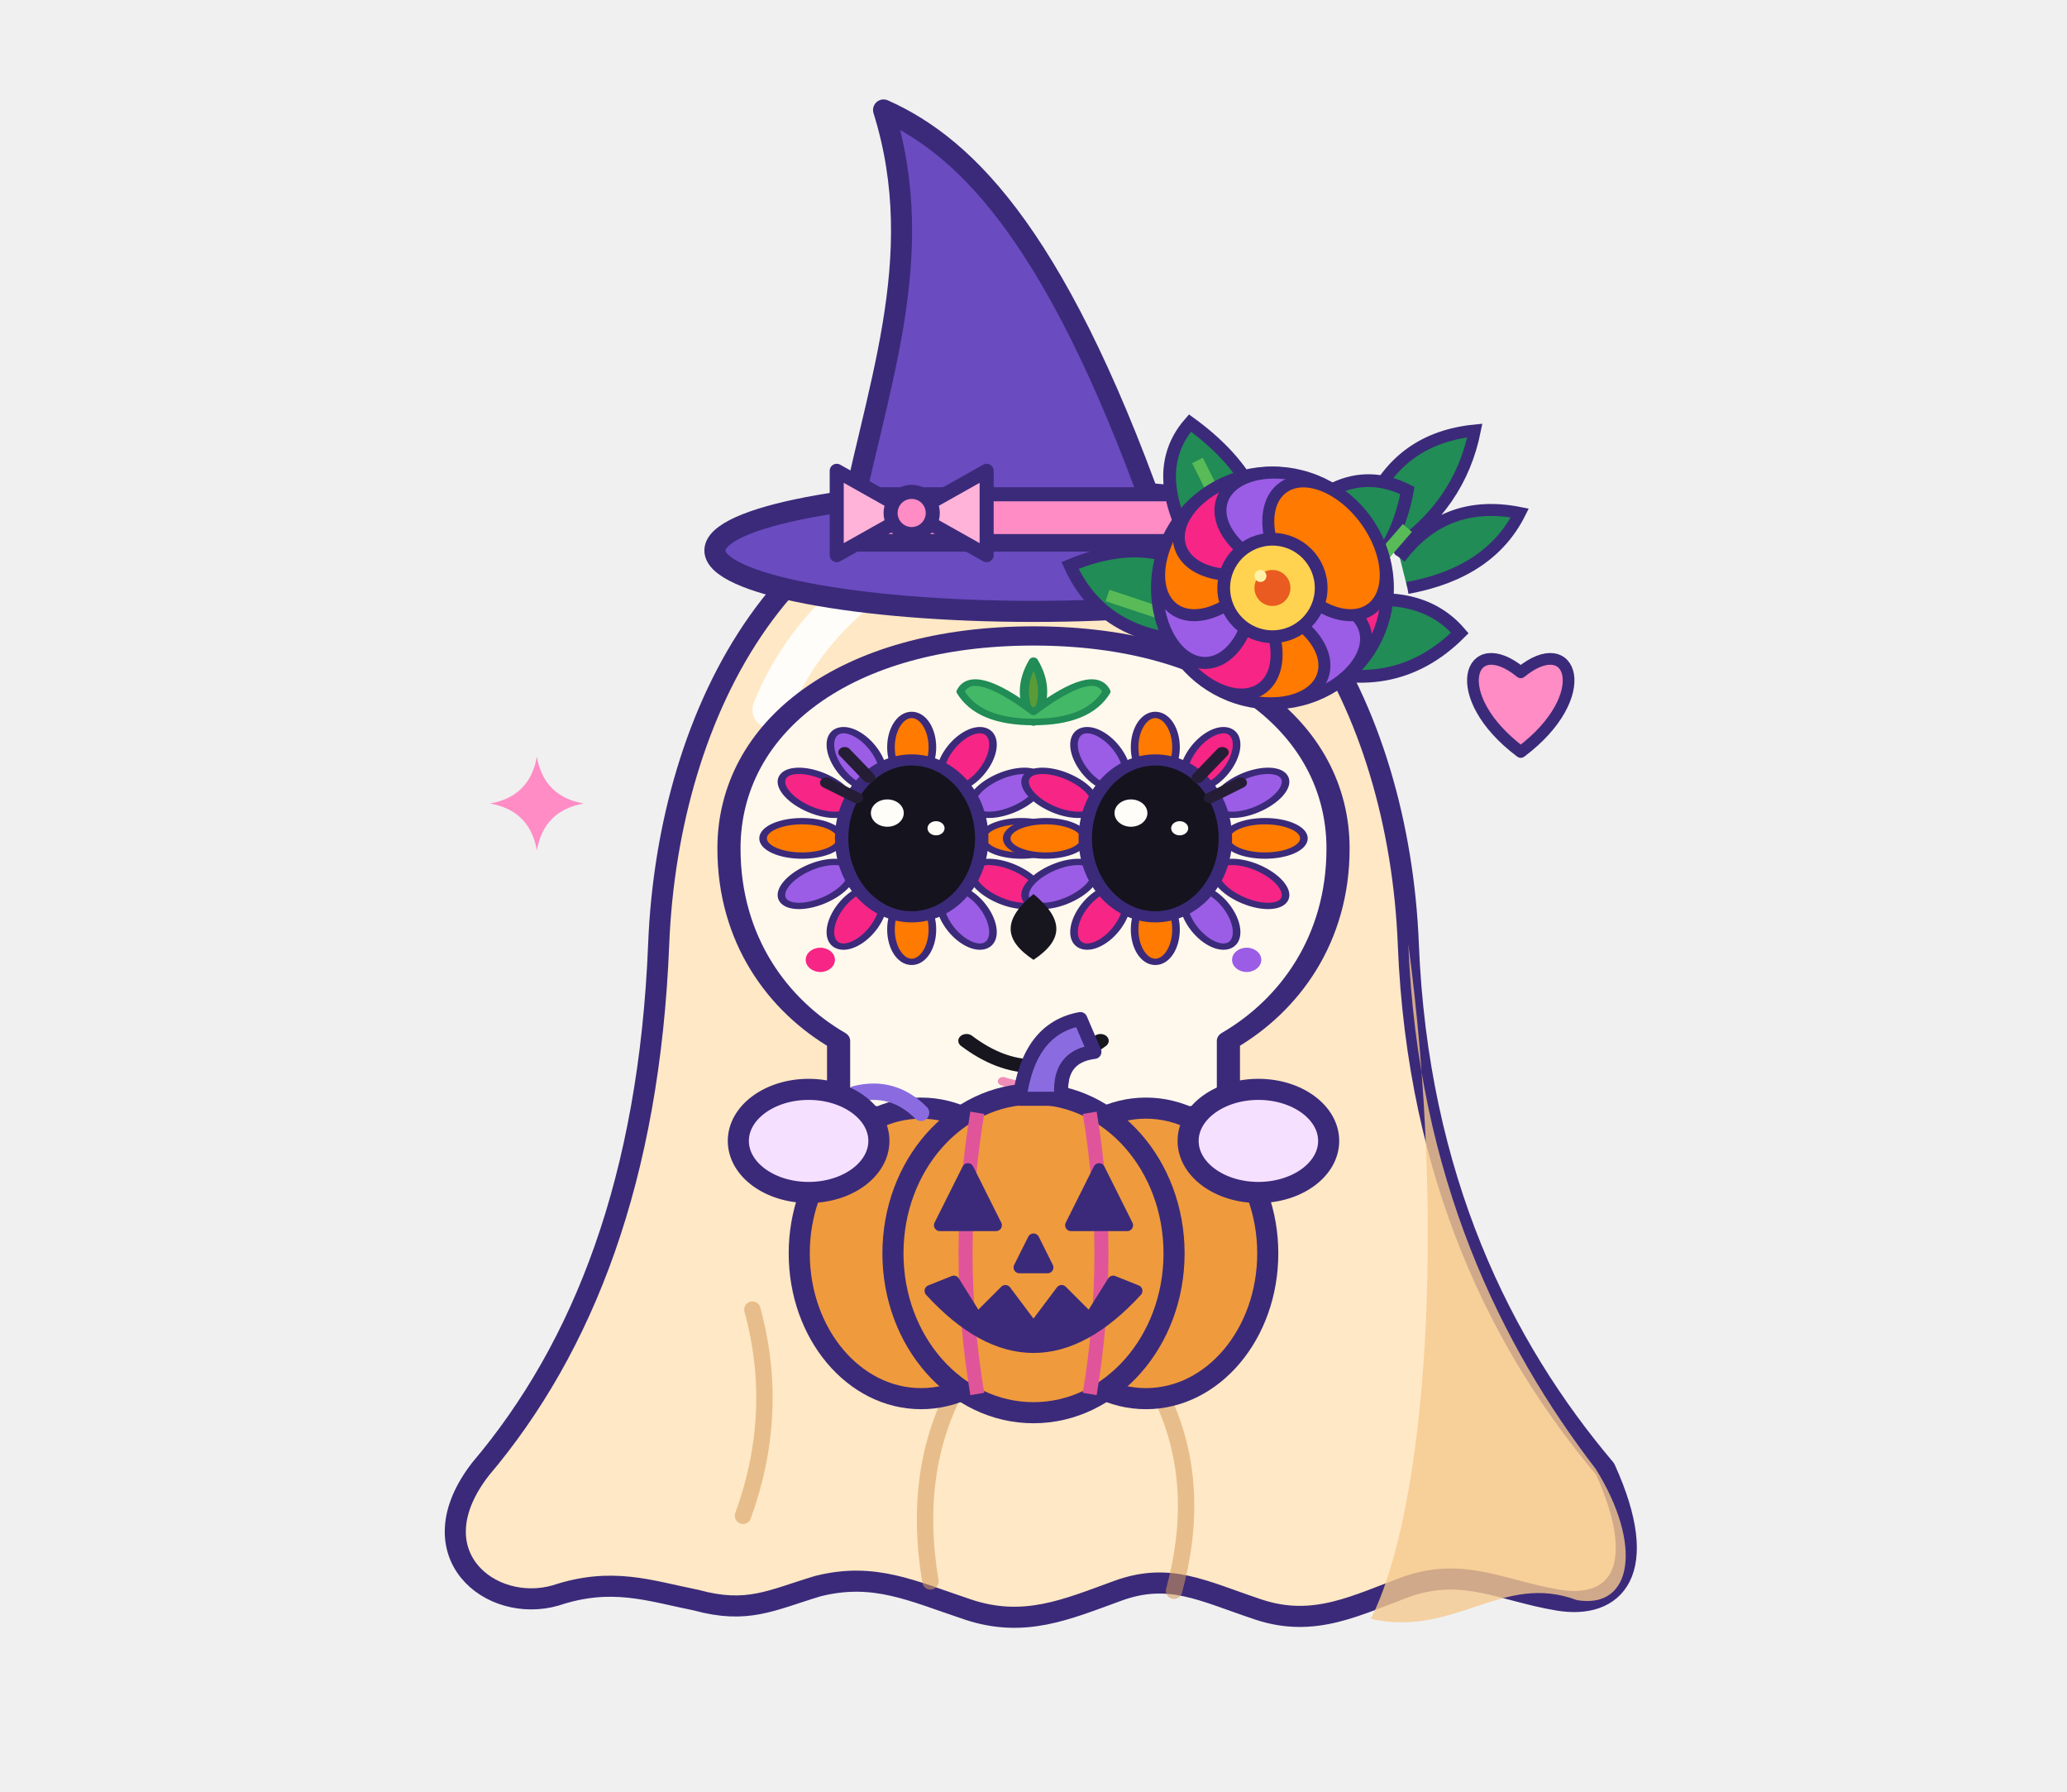
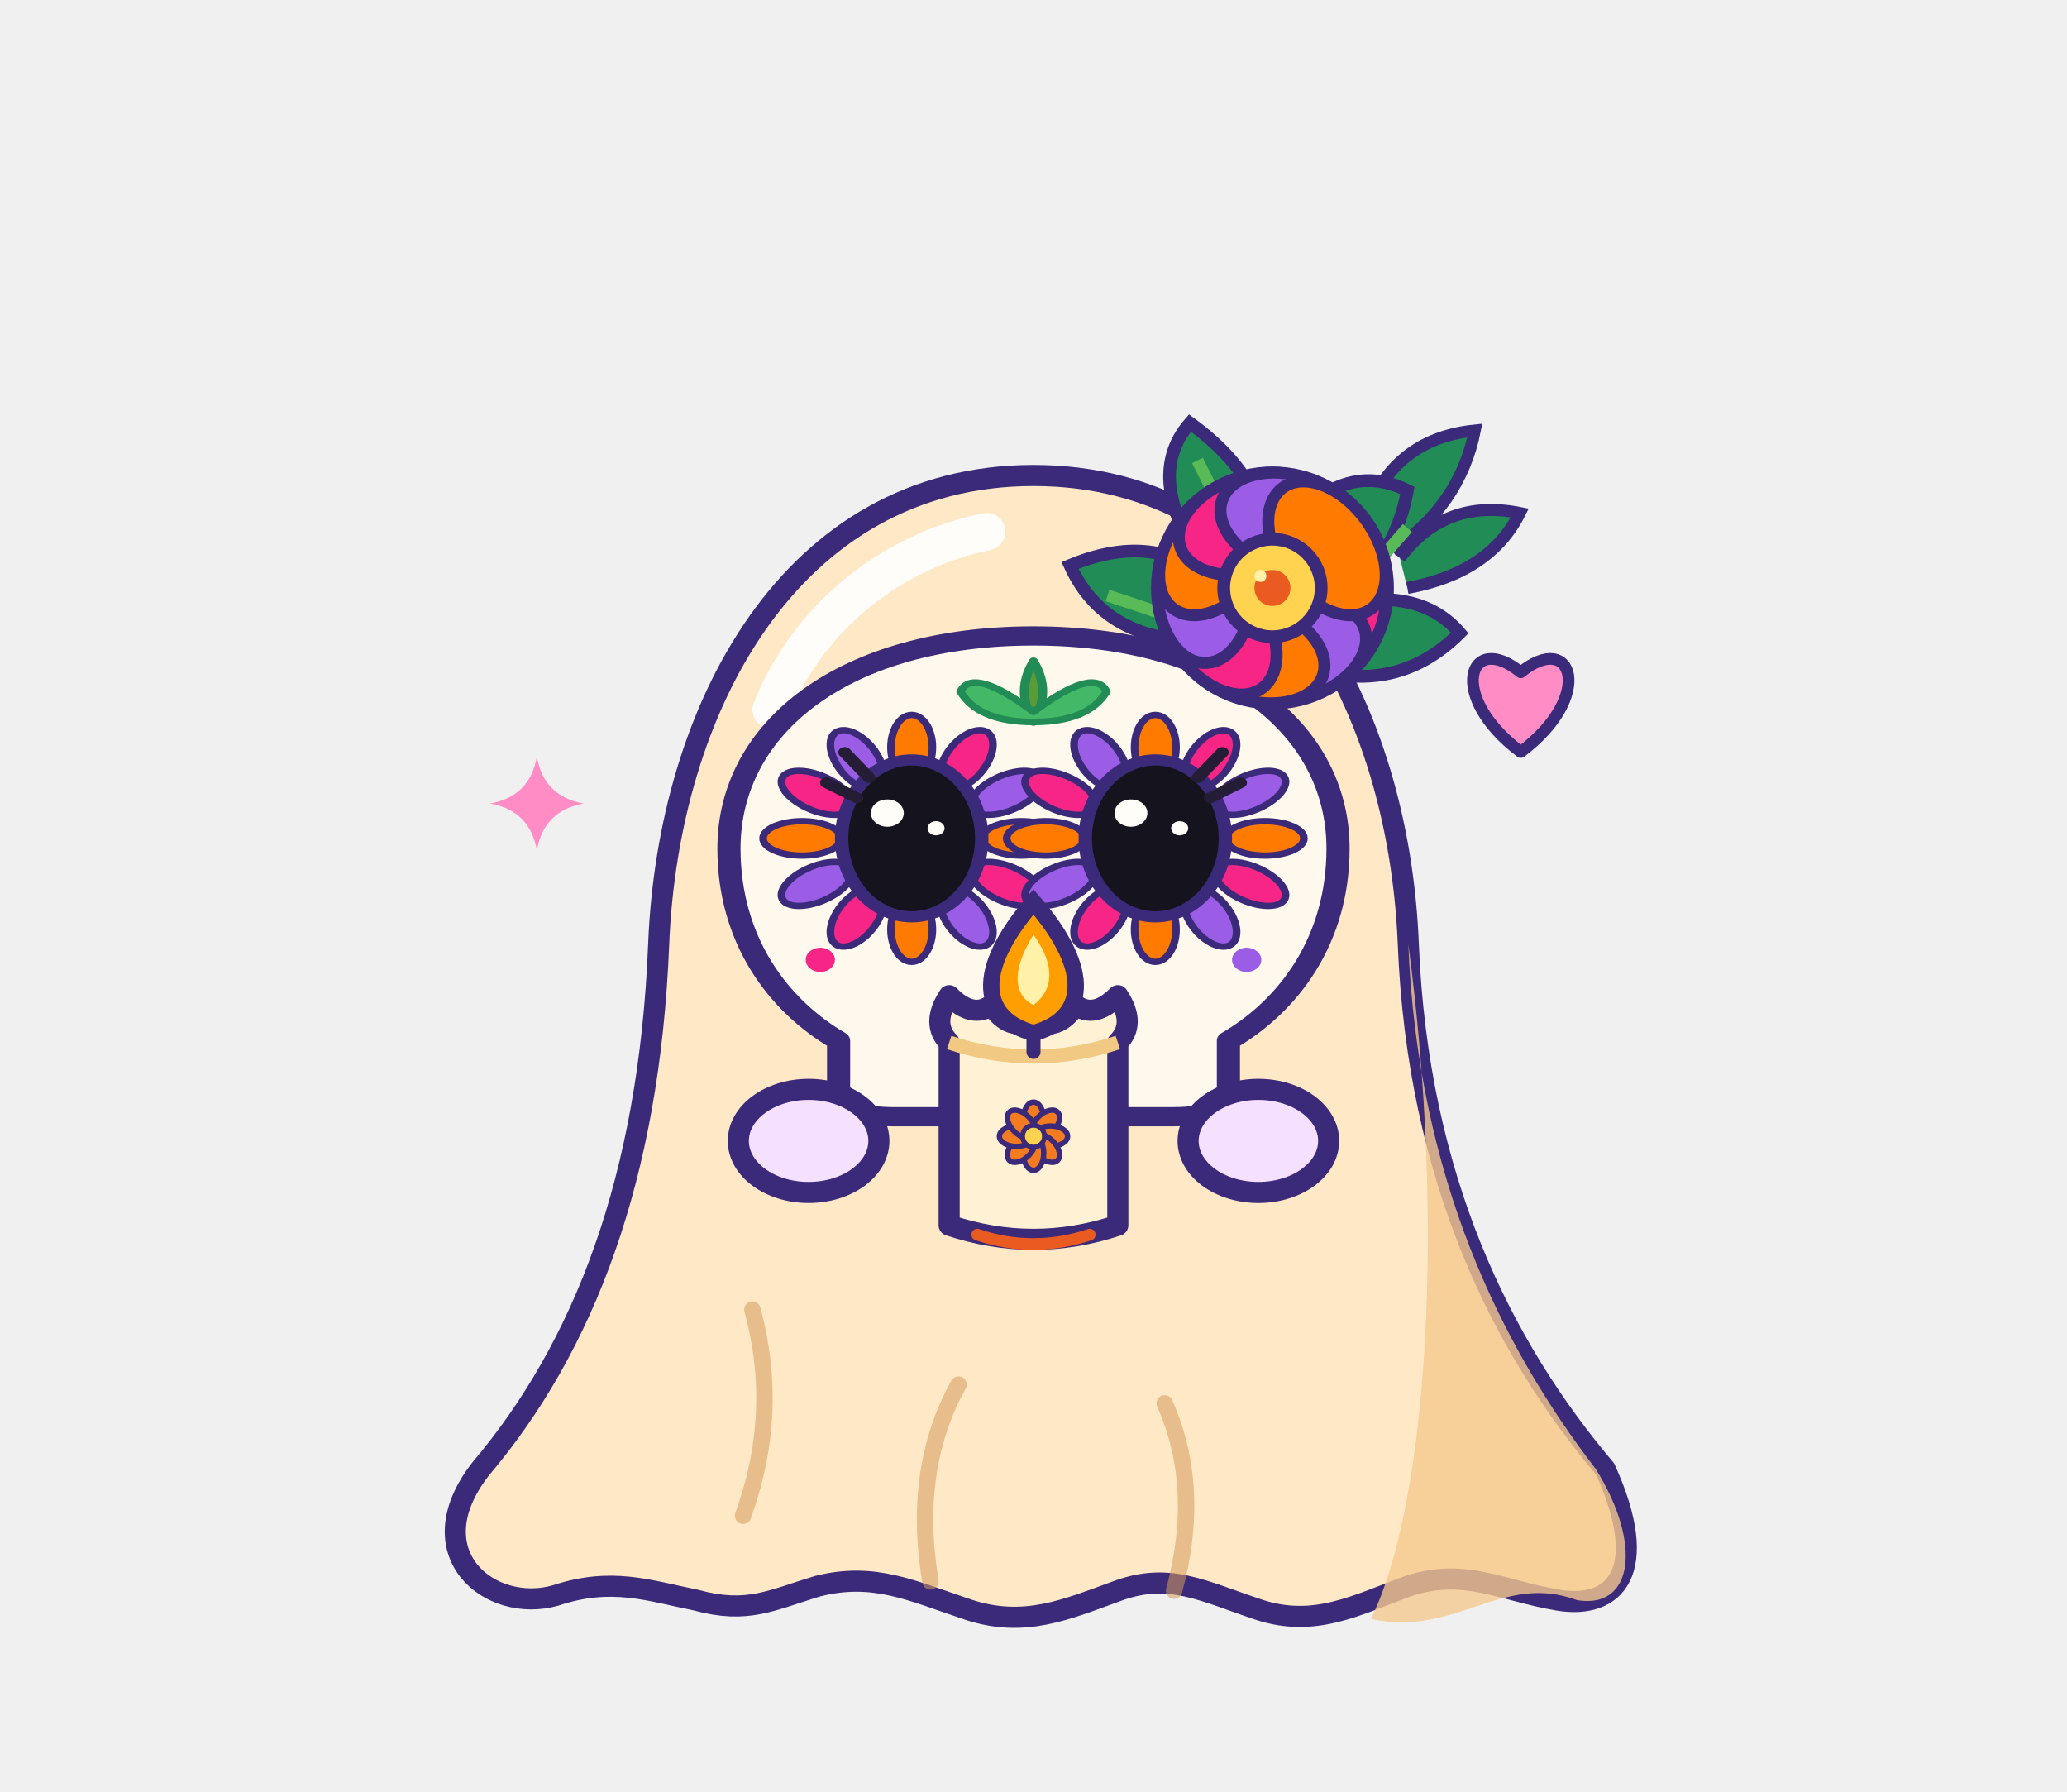
<svg xmlns="http://www.w3.org/2000/svg" viewBox="0 0 300 260" role="img" aria-label="Boo-buddy ghost 3">
  <g>
    <g transform="translate(150 205) scale(.68)">
      <g class="f d3">
        <g class="hop">
          <path d="M0 -200 C-52 -200 -78 -150 -80 -100 C-82 -50 -96 -14 -118 12 C-132 30 -116 43 -102 39 C-90 35 -82 38 -72 40 C-61 43 -56 40 -46 37 C-34 34 -26 38 -14 42 C-2 46 7 42 18 38 C29 34 36 38 48 42 C60 46 69 41 80 37 C92 33 100 38 112 40 C124 42 132 34 122 12 C100 -14 82 -50 80 -100 C78 -150 52 -200 0 -200Z" fill="#FFE8C5" stroke="#3B2A7A" stroke-width="4.5" stroke-linejoin="round" stroke-linecap="round">
            <animate attributeName="d" dur="2.8s" repeatCount="indefinite" calcMode="spline" keyTimes="0;0.33;0.66;1" keySplines=".4 0 .6 1;.4 0 .6 1;.4 0 .6 1" values="M0 -200 C-52 -200 -78 -150 -80 -100 C-82 -50 -96 -14 -118 12 C-132 30 -116 43 -102 39 C-90 35 -82 38 -72 40 C-61 43 -56 40 -46 37 C-34 34 -26 38 -14 42 C-2 46 7 42 18 38 C29 34 36 38 48 42 C60 46 69 41 80 37 C92 33 100 38 112 40 C124 42 132 34 122 12 C100 -14 82 -50 80 -100 C78 -150 52 -200 0 -200Z;M0 -200 C-52 -200 -78 -150 -80 -100 C-82 -50 -96 -14 -118 12 C-132 34 -116 46 -102 41 C-90 36 -82 33 -72 39 C-61 46 -56 43 -46 39 C-34 35 -26 34 -14 39 C-2 44 7 45 18 41 C29 37 36 34 48 39 C60 44 69 45 80 41 C92 37 100 34 112 39 C124 44 132 34 122 12 C100 -14 82 -50 80 -100 C78 -150 52 -200 0 -200Z;M0 -200 C-52 -200 -78 -150 -80 -100 C-82 -50 -96 -14 -118 12 C-132 26 -116 40 -102 37 C-90 34 -82 42 -72 44 C-61 46 -56 37 -46 34 C-34 31 -26 42 -14 45 C-2 48 7 37 18 35 C29 33 36 43 48 45 C60 47 69 37 80 34 C92 31 100 42 112 43 C124 44 132 34 122 12 C100 -14 82 -50 80 -100 C78 -150 52 -200 0 -200Z;M0 -200 C-52 -200 -78 -150 -80 -100 C-82 -50 -96 -14 -118 12 C-132 30 -116 43 -102 39 C-90 35 -82 38 -72 40 C-61 43 -56 40 -46 37 C-34 34 -26 38 -14 42 C-2 46 7 42 18 38 C29 34 36 38 48 42 C60 46 69 41 80 37 C92 33 100 38 112 40 C124 42 132 34 122 12 C100 -14 82 -50 80 -100 C78 -150 52 -200 0 -200Z" />
          </path>
          <path d="M80 -100 C82 -50 100 -14 120 12 C130 28 128 42 116 40 C100 34 90 48 72 44 C84 20 88 -40 80 -100Z" fill="#F5C98F" opacity=".8" />
          <path d="M-62 22 q8 -22 2 -44 M-22 36 q-4 -24 6 -42 M30 38 q6 -22 -2 -40" stroke="#D49B5B" stroke-width="3.5" fill="none" stroke-linecap="round" opacity=".55" />
          <path d="M-56 -150 C-48 -170 -30 -184 -10 -188" stroke="#fff" stroke-width="8" fill="none" stroke-linecap="round" opacity=".9" />
          <path d="M0 -160 C-5 -155 -4 -151 0 -149 C4 -151 5 -155 0 -160Z" fill="#D94F91" stroke="#E67821" stroke-width="2.5" />
          <circle cx="0" cy="-154" r="2" fill="#E67821" />
          <g fill="#E67821">
            <circle cx="-49" cy="-87" r="2.6" />
            <circle cx="-43" cy="-83" r="1.7" />
            <circle cx="49" cy="-87" r="2.6" />
            <circle cx="43" cy="-83" r="1.7" />
          </g>
        </g>
        <g class="eo">
          <ellipse cx="-24" cy="-120" rx="9" ry="12.5" fill="#2B2350" />
          <circle cx="-21" cy="-125" r="3.8" fill="#fff" />
          <circle cx="-27" cy="-113" r="1.9" fill="#fff" />
          <path d="M-32 -128 l-9 -6 M-33 -121 l-10 -1" stroke="#2B2350" stroke-width="3.2" stroke-linecap="round" />
          <ellipse cx="24" cy="-120" rx="9" ry="12.5" fill="#2B2350" />
          <circle cx="27" cy="-125" r="3.8" fill="#fff" />
          <circle cx="21" cy="-113" r="1.9" fill="#fff" />
          <path d="M32 -128 l9 -6 M33 -121 l10 -1" stroke="#2B2350" stroke-width="3.2" stroke-linecap="round" />
        </g>
        <g class="eh" opacity="0">
          <path d="M-34 -116 Q-24 -130 -14 -116 M14 -116 Q24 -130 34 -116" stroke="#2B2350" stroke-width="4.5" fill="none" stroke-linecap="round" />
          <path d="M-36 -124 l-8 -5 M36 -124 l8 -5" stroke="#2B2350" stroke-width="3.2" stroke-linecap="round" />
        </g>
        <ellipse cx="-44" cy="-100" rx="11" ry="6.5" fill="#FF8FC0" opacity=".75" />
        <ellipse cx="44" cy="-100" rx="11" ry="6.5" fill="#FF8FC0" opacity=".75" />
        <path d="M-5 -102 Q0 -96 5 -102" stroke="#2B2350" stroke-width="3.2" fill="none" stroke-linecap="round" />
-         <ellipse cx="0" cy="-184" rx="68" ry="13" fill="#6A4BC0" stroke="#3B2A7A" stroke-width="4.5" stroke-linejoin="round" stroke-linecap="round" />
-         <path d="M-40 -186 C-34 -218 -22 -246 -32 -278 C-14 -270 6 -250 28 -186Z" fill="#6A4BC0" stroke="#3B2A7A" stroke-width="4.5" stroke-linejoin="round" stroke-linecap="round" />
-         <path d="M-38 -196 L30 -196 L34 -186 L-40 -186Z" fill="#FF8CC4" stroke="#3B2A7A" stroke-width="3" />
-         <g transform="translate(-26 -192)" stroke="#3B2A7A" stroke-width="3" stroke-linejoin="round">
-           <path d="M0 0 L-16 -9 L-16 9Z M0 0 L16 -9 L16 9Z" fill="#FFB3D9" />
-           <circle r="4.5" fill="#FF8CC4" />
-         </g>
        <g class="sugar-skull-face" transform="translate(0 -115) scale(1.3 1.08) translate(0 115)" stroke-linejoin="round" stroke-linecap="round">
          <path d="M0 -162 C-31 -162 -50 -144 -50 -120 C-50 -102 -42 -89 -32 -82 L-32 -73 Q-32 -67 -23 -67 H23 Q32 -67 32 -73 L32 -82 C42 -89 50 -102 50 -120 C50 -144 31 -162 0 -162Z" fill="#FFF9ED" stroke="#3B2A7A" stroke-width="3.8" />
          <ellipse cx="-20" cy="-122" rx="3.4" ry="6.4" transform="rotate(0 -20 -122) translate(0 -18)" fill="#FF7A00" stroke="#3B2A7A" stroke-width="1.25" />
          <ellipse cx="-20" cy="-122" rx="3.4" ry="6.4" transform="rotate(30 -20 -122) translate(0 -18)" fill="#F72585" stroke="#3B2A7A" stroke-width="1.25" />
          <ellipse cx="-20" cy="-122" rx="3.4" ry="6.4" transform="rotate(60 -20 -122) translate(0 -18)" fill="#9B5DE5" stroke="#3B2A7A" stroke-width="1.25" />
          <ellipse cx="-20" cy="-122" rx="3.4" ry="6.4" transform="rotate(90 -20 -122) translate(0 -18)" fill="#FF7A00" stroke="#3B2A7A" stroke-width="1.25" />
          <ellipse cx="-20" cy="-122" rx="3.4" ry="6.4" transform="rotate(120 -20 -122) translate(0 -18)" fill="#F72585" stroke="#3B2A7A" stroke-width="1.25" />
          <ellipse cx="-20" cy="-122" rx="3.4" ry="6.4" transform="rotate(150 -20 -122) translate(0 -18)" fill="#9B5DE5" stroke="#3B2A7A" stroke-width="1.25" />
          <ellipse cx="-20" cy="-122" rx="3.4" ry="6.4" transform="rotate(180 -20 -122) translate(0 -18)" fill="#FF7A00" stroke="#3B2A7A" stroke-width="1.25" />
          <ellipse cx="-20" cy="-122" rx="3.4" ry="6.4" transform="rotate(210 -20 -122) translate(0 -18)" fill="#F72585" stroke="#3B2A7A" stroke-width="1.25" />
          <ellipse cx="-20" cy="-122" rx="3.4" ry="6.4" transform="rotate(240 -20 -122) translate(0 -18)" fill="#9B5DE5" stroke="#3B2A7A" stroke-width="1.25" />
          <ellipse cx="-20" cy="-122" rx="3.4" ry="6.4" transform="rotate(270 -20 -122) translate(0 -18)" fill="#FF7A00" stroke="#3B2A7A" stroke-width="1.25" />
          <ellipse cx="-20" cy="-122" rx="3.4" ry="6.4" transform="rotate(300 -20 -122) translate(0 -18)" fill="#F72585" stroke="#3B2A7A" stroke-width="1.25" />
          <ellipse cx="-20" cy="-122" rx="3.4" ry="6.4" transform="rotate(330 -20 -122) translate(0 -18)" fill="#9B5DE5" stroke="#3B2A7A" stroke-width="1.25" />
          <ellipse cx="-20" cy="-122" rx="11.5" ry="15.5" fill="#15131D" stroke="#3B2A7A" stroke-width="2.2" />
          <path d="M-27 -134 L-31 -139 M-29 -130 L-34 -133" fill="none" stroke="#251D35" stroke-width="2.1" />
          <circle cx="-24" cy="-127" r="2.7" fill="#FFFDF8" />
          <circle cx="-16" cy="-124" r="1.4" fill="#FFFDF8" />
          <ellipse cx="20" cy="-122" rx="3.4" ry="6.4" transform="rotate(0 20 -122) translate(0 -18)" fill="#FF7A00" stroke="#3B2A7A" stroke-width="1.25" />
          <ellipse cx="20" cy="-122" rx="3.4" ry="6.4" transform="rotate(30 20 -122) translate(0 -18)" fill="#F72585" stroke="#3B2A7A" stroke-width="1.25" />
          <ellipse cx="20" cy="-122" rx="3.4" ry="6.4" transform="rotate(60 20 -122) translate(0 -18)" fill="#9B5DE5" stroke="#3B2A7A" stroke-width="1.25" />
          <ellipse cx="20" cy="-122" rx="3.4" ry="6.4" transform="rotate(90 20 -122) translate(0 -18)" fill="#FF7A00" stroke="#3B2A7A" stroke-width="1.25" />
          <ellipse cx="20" cy="-122" rx="3.4" ry="6.4" transform="rotate(120 20 -122) translate(0 -18)" fill="#F72585" stroke="#3B2A7A" stroke-width="1.25" />
          <ellipse cx="20" cy="-122" rx="3.4" ry="6.4" transform="rotate(150 20 -122) translate(0 -18)" fill="#9B5DE5" stroke="#3B2A7A" stroke-width="1.25" />
          <ellipse cx="20" cy="-122" rx="3.4" ry="6.4" transform="rotate(180 20 -122) translate(0 -18)" fill="#FF7A00" stroke="#3B2A7A" stroke-width="1.25" />
          <ellipse cx="20" cy="-122" rx="3.4" ry="6.4" transform="rotate(210 20 -122) translate(0 -18)" fill="#F72585" stroke="#3B2A7A" stroke-width="1.25" />
          <ellipse cx="20" cy="-122" rx="3.4" ry="6.4" transform="rotate(240 20 -122) translate(0 -18)" fill="#9B5DE5" stroke="#3B2A7A" stroke-width="1.25" />
          <ellipse cx="20" cy="-122" rx="3.4" ry="6.4" transform="rotate(270 20 -122) translate(0 -18)" fill="#FF7A00" stroke="#3B2A7A" stroke-width="1.25" />
          <ellipse cx="20" cy="-122" rx="3.4" ry="6.4" transform="rotate(300 20 -122) translate(0 -18)" fill="#F72585" stroke="#3B2A7A" stroke-width="1.25" />
          <ellipse cx="20" cy="-122" rx="3.4" ry="6.4" transform="rotate(330 20 -122) translate(0 -18)" fill="#9B5DE5" stroke="#3B2A7A" stroke-width="1.25" />
          <ellipse cx="20" cy="-122" rx="11.5" ry="15.5" fill="#15131D" stroke="#3B2A7A" stroke-width="2.2" />
          <path d="M27 -134 L31 -139 M29 -130 L34 -133" fill="none" stroke="#251D35" stroke-width="2.1" />
          <circle cx="16" cy="-127" r="2.7" fill="#FFFDF8" />
          <circle cx="24" cy="-124" r="1.4" fill="#FFFDF8" />
          <path d="M0 -157 Q-3 -151 0 -145 Q3 -151 0 -157Z" fill="#5A9B38" stroke="#218C55" stroke-width="1.5" />
          <path d="M0 -147 Q-10 -156 -12 -151 Q-9 -145 0 -145 M0 -147 Q10 -156 12 -151 Q9 -145 0 -145" fill="#43B866" stroke="#218C55" stroke-width="1.3" />
          <circle cx="-35" cy="-98" r="2.4" fill="#F72585" />
          <circle cx="35" cy="-98" r="2.4" fill="#9B5DE5" />
          <path d="M0 -111 C-5 -106 -5 -102 0 -98 C5 -102 5 -106 0 -111Z" fill="#17151E" />
          <path d="M-11 -82 Q0 -72 11 -82" fill="none" stroke="#17151E" stroke-width="2.7" />
          <path d="M-5 -74 Q0 -72 5 -74" fill="none" stroke="#F08CB8" stroke-width="1.7" />
        </g>
        <g class="head-flower" transform="translate(51 -176) scale(1.6)">
          <path d="M16 -5 Q25 -11 27 -21 Q17 -20 13 -11 M18 0 Q29 -2 33 -10 Q23 -12 17 -4" fill="#218C55" stroke="#3B2A7A" stroke-width="1.6" />
          <path d="M-7 7 Q-22 8 -27 -3 Q-15 -8 -7 0 Q-18 -14 -11 -22 Q0 -14 -1 -4 Q8 -18 18 -13 Q16 -2 6 3 Q19 -1 25 6 Q16 15 3 10Z" fill="#218C55" stroke="#3B2A7A" stroke-width="1.7" />
          <path d="M-22 1 L-7 6 M-10 -17 L-3 -3 M18 -8 L5 7" fill="none" stroke="#58BB58" stroke-width="1.6" />
          <ellipse cx="9.00" cy="0.00" rx="6.4" ry="10" transform="rotate(0 9.00 0.00)" fill="#FF7A00" stroke="#3B2A7A" stroke-width="1.6" />
          <ellipse cx="7.28" cy="5.29" rx="6.4" ry="10" transform="rotate(36 7.28 5.29)" fill="#F72585" stroke="#3B2A7A" stroke-width="1.6" />
          <ellipse cx="2.78" cy="8.56" rx="6.4" ry="10" transform="rotate(72 2.78 8.56)" fill="#9B5DE5" stroke="#3B2A7A" stroke-width="1.6" />
          <ellipse cx="-2.78" cy="8.56" rx="6.4" ry="10" transform="rotate(108 -2.78 8.56)" fill="#FF7A00" stroke="#3B2A7A" stroke-width="1.6" />
          <ellipse cx="-7.28" cy="5.29" rx="6.4" ry="10" transform="rotate(144 -7.28 5.29)" fill="#F72585" stroke="#3B2A7A" stroke-width="1.6" />
          <ellipse cx="-9.00" cy="0.00" rx="6.4" ry="10" transform="rotate(180 -9.00 0.00)" fill="#9B5DE5" stroke="#3B2A7A" stroke-width="1.6" />
          <ellipse cx="-7.28" cy="-5.29" rx="6.4" ry="10" transform="rotate(216 -7.28 -5.29)" fill="#FF7A00" stroke="#3B2A7A" stroke-width="1.6" />
          <ellipse cx="-2.78" cy="-8.56" rx="6.4" ry="10" transform="rotate(252 -2.78 -8.56)" fill="#F72585" stroke="#3B2A7A" stroke-width="1.6" />
          <ellipse cx="2.78" cy="-8.56" rx="6.4" ry="10" transform="rotate(288 2.78 -8.56)" fill="#9B5DE5" stroke="#3B2A7A" stroke-width="1.6" />
          <ellipse cx="7.28" cy="-5.29" rx="6.4" ry="10" transform="rotate(324 7.28 -5.29)" fill="#FF7A00" stroke="#3B2A7A" stroke-width="1.6" />
          <circle r="6.5" fill="#FFD34F" stroke="#3B2A7A" stroke-width="1.7" />
          <circle r="2.4" fill="#E95B20" />
          <circle cx="-1.6" cy="-1.6" r=".8" fill="#FFF2A8" />
        </g>
        <g class="wob">
          <g transform="translate(0 -34) scale(1)">
-             <ellipse cx="-24" cy="0" rx="26" ry="31" fill="#EF9A3D" stroke="#3B2A7A" stroke-width="4.5" stroke-linejoin="round" stroke-linecap="round" />
-             <ellipse cx="24" cy="0" rx="26" ry="31" fill="#EF9A3D" stroke="#3B2A7A" stroke-width="4.5" stroke-linejoin="round" stroke-linecap="round" />
-             <ellipse cx="0" cy="0" rx="30" ry="34" fill="#EF9A3D" stroke="#3B2A7A" stroke-width="4.5" stroke-linejoin="round" stroke-linecap="round" />
-             <path d="M-12 -30 Q-17 0 -12 30 M12 -30 Q17 0 12 30" stroke="#E0559A" stroke-width="3" fill="none" />
-             <path d="M-3 -33 Q-1 -48 10 -50 L13 -43 Q5 -42 6 -33Z" fill="#8A6CE0" stroke="#3B2A7A" stroke-width="3" stroke-linejoin="round" />
-             <path d="M-24 -30 q-6 -6 -14 -4" stroke="#8A6CE0" stroke-width="3.5" fill="none" stroke-linecap="round" />
-             <path d="M-20 -6 L-8 -6 L-14 -18Z M8 -6 L20 -6 L14 -18Z M-3 3 L3 3 L0 -3Z M-22 8 Q0 32 22 8 L17 6 L12 14 L6 8 L0 16 L-6 8 L-12 14 L-17 6Z" fill="#3B2A7A" stroke="#3B2A7A" stroke-width="2.5" stroke-linejoin="round" />
+             <path d="M-18 -45 Q-22 -49 -18 -55 Q-13 -50 -9 -53 Q-5 -47 0 -50 Q5 -47 9 -53 Q13 -50 18 -55 Q22 -49 18 -45 V-6 Q0 0 -18 -6Z" fill="#FFF1D4" stroke="#3B2A7A" stroke-width="4.5" stroke-linejoin="round" />
+             <path d="M-18 -45 Q0 -39 18 -45" fill="none" stroke="#F1C982" stroke-width="3" />
+             <path d="M0 -75 C-13 -60 -11 -50 0 -47 C11 -50 13 -60 0 -75Z" fill="#FF9E00" stroke="#3B2A7A" stroke-width="3.5" />
+             <path d="M0 -68 C-5 -60 -4 -55 0 -53 C4 -56 5 -61 0 -68Z" fill="#FFF2A8" />
+             <path d="M0 -47 V-43" stroke="#3B2A7A" stroke-width="3" stroke-linecap="round" />
+             <g transform="translate(0 -25) scale(0.52)">
+               <ellipse cx="0" cy="-7" rx="4.2" ry="7" transform="rotate(0)" fill="#F47B20" stroke="#3B2A7A" stroke-width="2.2" />
+               <ellipse cx="0" cy="-7" rx="4.2" ry="7" transform="rotate(45)" fill="#F47B20" stroke="#3B2A7A" stroke-width="2.2" />
+               <ellipse cx="0" cy="-7" rx="4.2" ry="7" transform="rotate(90)" fill="#F47B20" stroke="#3B2A7A" stroke-width="2.2" />
+               <ellipse cx="0" cy="-7" rx="4.2" ry="7" transform="rotate(135)" fill="#F47B20" stroke="#3B2A7A" stroke-width="2.2" />
+               <ellipse cx="0" cy="-7" rx="4.2" ry="7" transform="rotate(180)" fill="#F47B20" stroke="#3B2A7A" stroke-width="2.2" />
+               <ellipse cx="0" cy="-7" rx="4.2" ry="7" transform="rotate(225)" fill="#F47B20" stroke="#3B2A7A" stroke-width="2.2" />
+               <ellipse cx="0" cy="-7" rx="4.2" ry="7" transform="rotate(270)" fill="#F47B20" stroke="#3B2A7A" stroke-width="2.2" />
+               <ellipse cx="0" cy="-7" rx="4.2" ry="7" transform="rotate(315)" fill="#F47B20" stroke="#3B2A7A" stroke-width="2.2" />
+               <circle r="4.5" fill="#FFD34F" stroke="#3B2A7A" stroke-width="2" />
+             </g>
+             <path d="M-12 -4 Q0 0 12 -4" fill="none" stroke="#E95B20" stroke-width="2.5" stroke-linecap="round" />
          </g>
        </g>
        <ellipse cx="-48" cy="-58" rx="15" ry="11" fill="#F6E0FF" stroke="#3B2A7A" stroke-width="4.5" stroke-linejoin="round" stroke-linecap="round" />
        <ellipse cx="48" cy="-58" rx="15" ry="11" fill="#F6E0FF" stroke="#3B2A7A" stroke-width="4.5" stroke-linejoin="round" stroke-linecap="round" />
        <path transform="translate(-106 -130) scale(1)" d="M0 -10 Q1.5 -1.5 10 0 Q1.5 1.5 0 10 Q-1.5 1.5 -10 0 Q-1.5 -1.5 0 -10Z" fill="#FF8CC4" />
        <path transform="translate(104 -150) scale(1)" d="M0 9 C-16 -3 -11 -17 0 -8 C11 -17 16 -3 0 9Z" fill="#FF8CC4" stroke="#3B2A7A" stroke-width="2.5" stroke-linejoin="round" />
      </g>
    </g>
  </g>
</svg>
